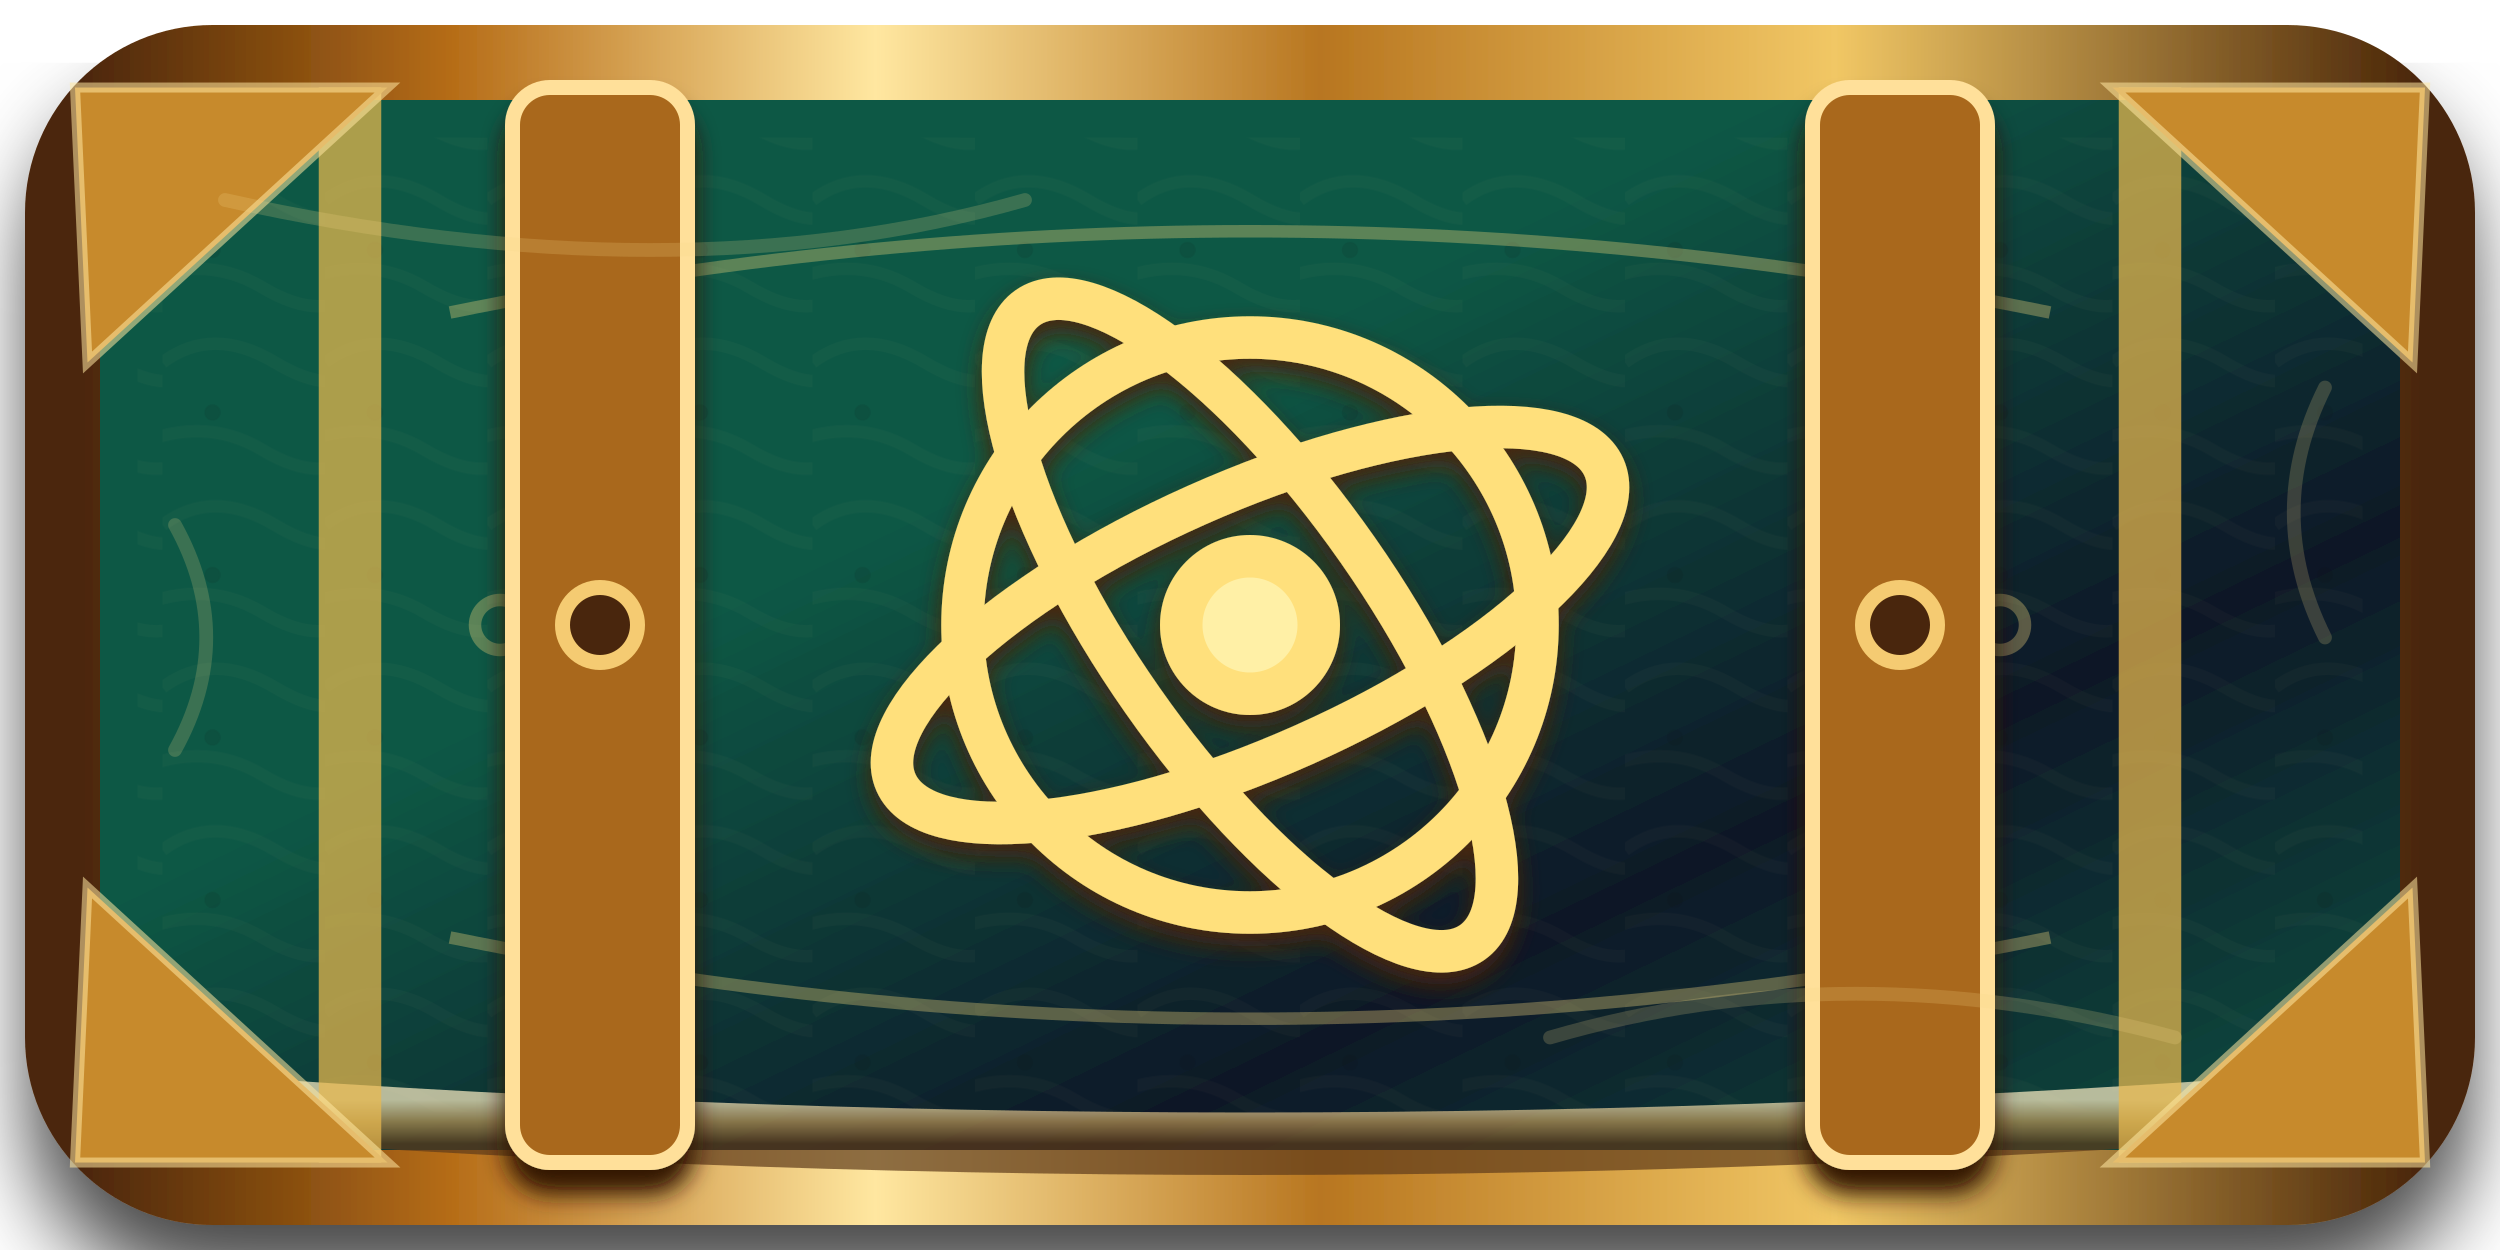
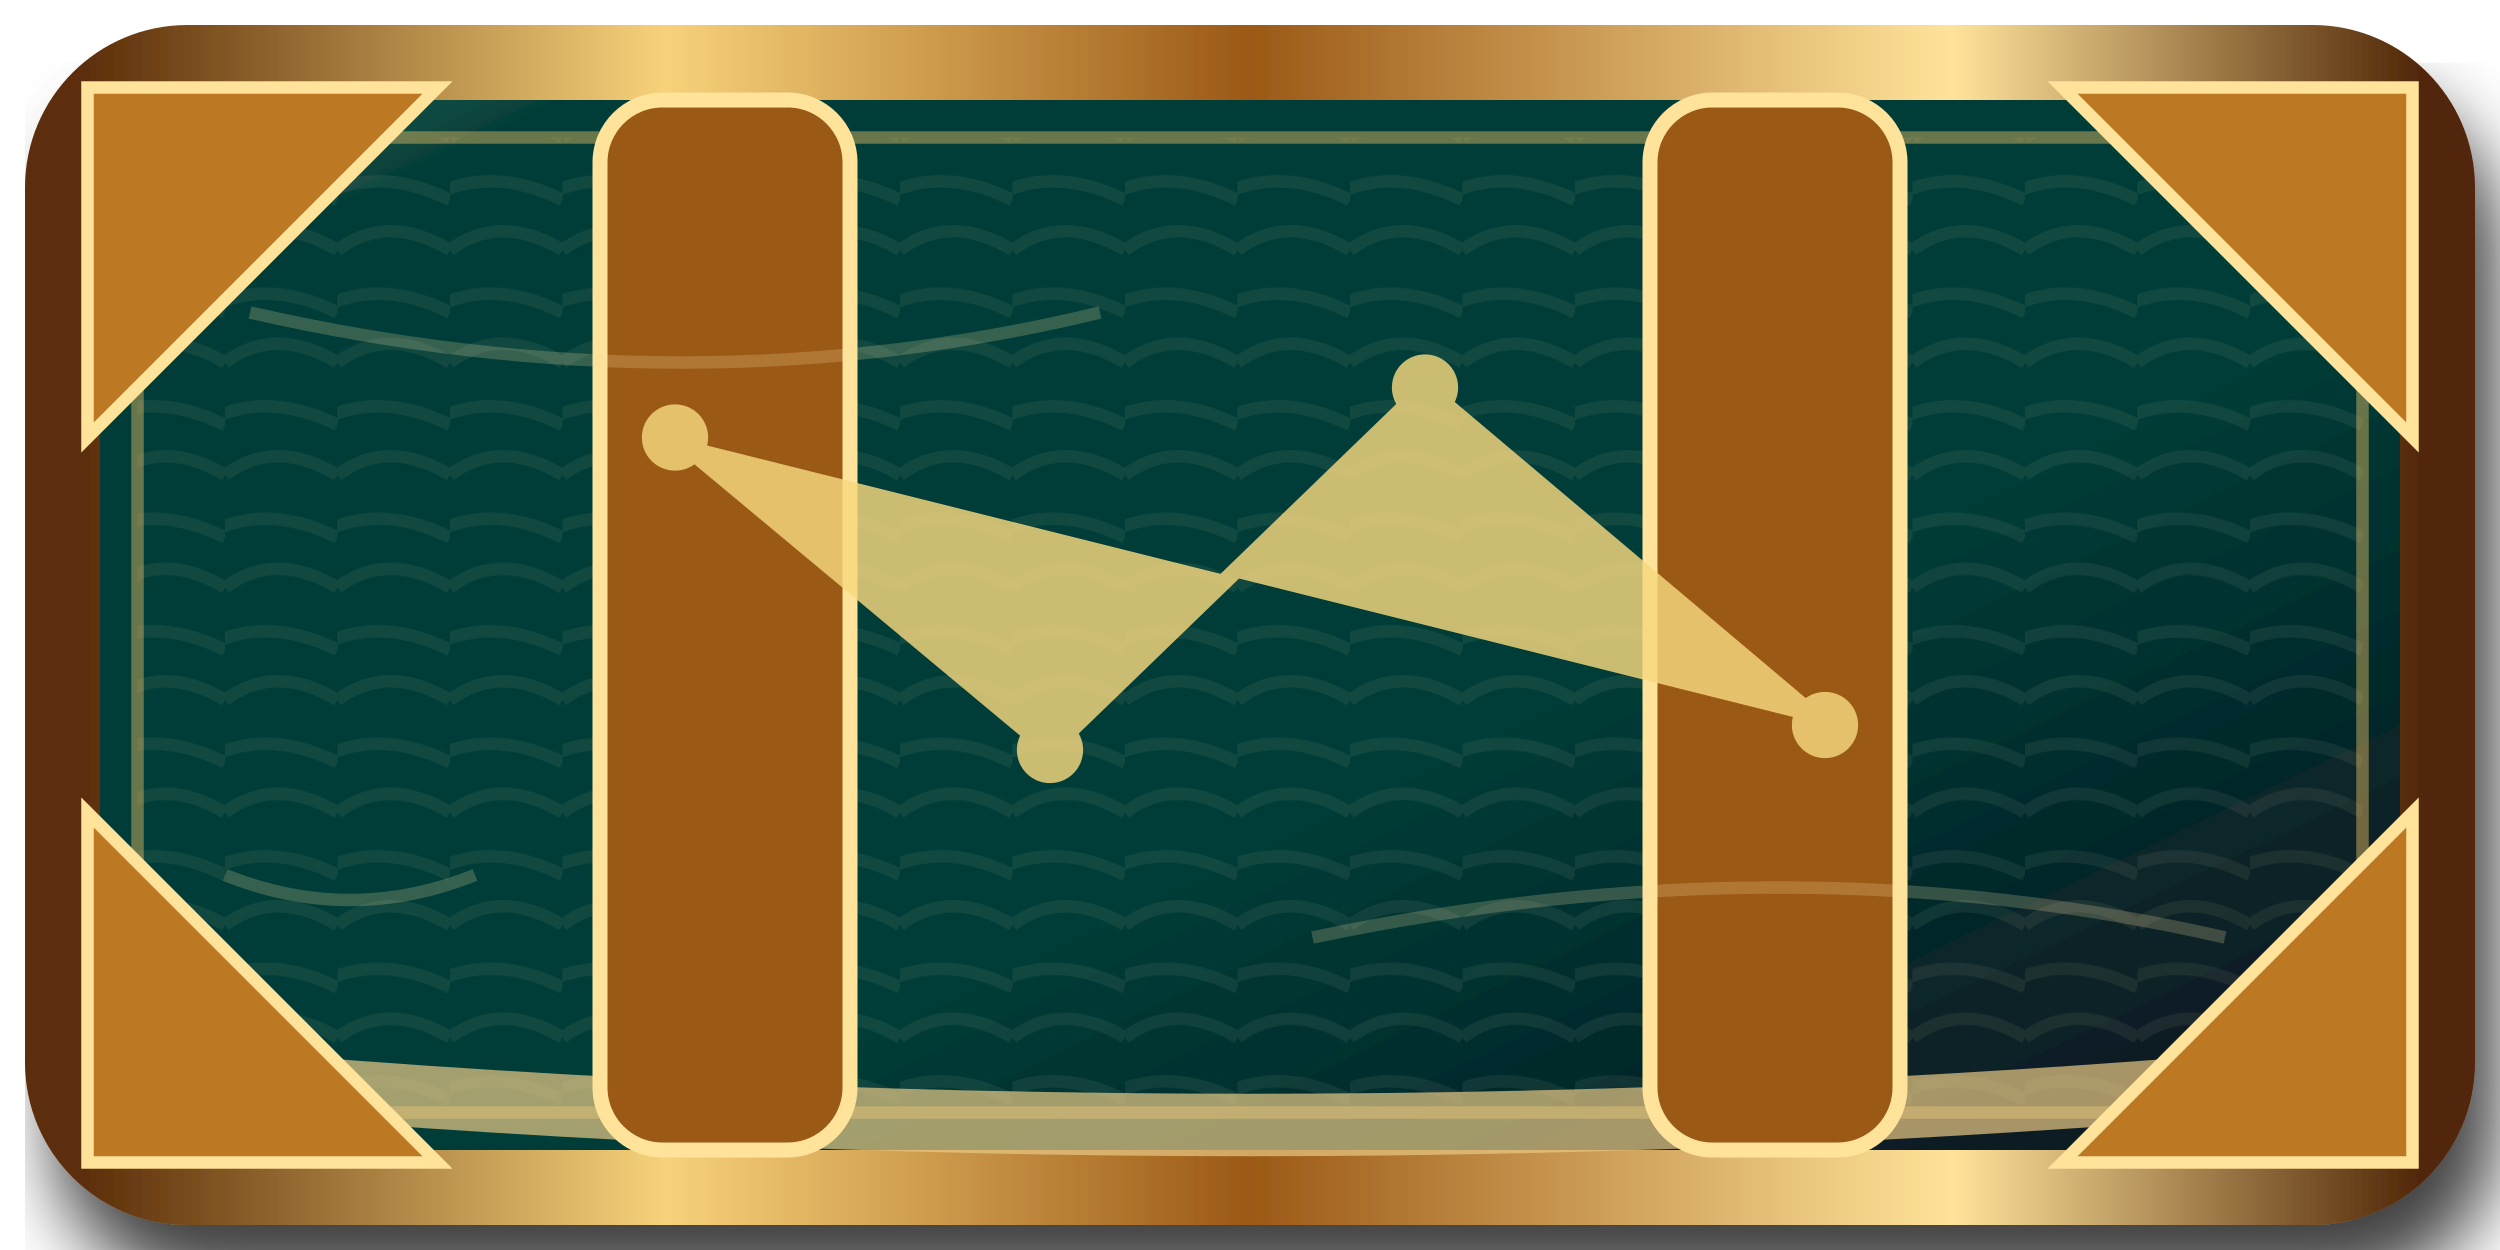
- <svg xmlns="http://www.w3.org/2000/svg" data-shape="2H" data-role="celestial-codex" viewBox="0 0 200 100">
+ <svg xmlns="http://www.w3.org/2000/svg" viewBox="0 0 200 100">
  <defs>
-     <linearGradient id="gold" x1="0" x2="1">
-       <stop stop-color="#4b2607" />
-       <stop offset=".16" stop-color="#b66d18" />
-       <stop offset=".34" stop-color="#ffe7a0" />
-       <stop offset=".53" stop-color="#b87620" />
-       <stop offset=".75" stop-color="#f1c765" />
-       <stop offset="1" stop-color="#4a2608" />
+     <linearGradient id="c" x2="1" y2="1">
+       <stop stop-color="#14806d" />
+       <stop offset=".12" stop-color="#063e38" />
+       <stop offset=".58" stop-color="#063e38" />
+       <stop offset="1" stop-color="#07101c" />
    </linearGradient>
-     <linearGradient id="leather" x1="0" y1="0" x2="1" y2="1">
-       <stop stop-color="#075845" />
-       <stop offset=".38" stop-color="#075845" />
-       <stop offset=".7" stop-color="#111827" />
-       <stop offset="1" stop-color="#075845" />
+     <linearGradient id="g">
+       <stop stop-color="#5b2d08" />
+       <stop offset=".25" stop-color="#f7d27a" />
+       <stop offset=".5" stop-color="#9b5916" />
+       <stop offset=".8" stop-color="#ffe39a" />
+       <stop offset="1" stop-color="#512707" />
    </linearGradient>
-     <linearGradient id="page" x1="0" y1="0" x2="0" y2="1">
-       <stop stop-color="#fff0c4" />
-       <stop offset=".5" stop-color="#b99454" />
-       <stop offset="1" stop-color="#5e3b19" />
-     </linearGradient>
-     <pattern id="grain" width="13" height="13" patternUnits="userSpaceOnUse">
-       <path d="M0 3Q4 0 9 3T16 3M-3 10Q3 7 8 10T16 10" fill="none" stroke="#ffe8a0" stroke-opacity=".075" />
-       <circle cx="4" cy="7" r=".65" fill="#08090c" opacity=".28" />
+     <pattern id="p" width="9" height="9" patternUnits="userSpaceOnUse">
+       <path d="M0 2q4-3 9 0M-2 7q5-3 11 0" fill="none" stroke="#fff1bb" stroke-opacity=".07" />
    </pattern>
-     <filter id="shadow" x="-20%" y="-25%" width="145%" height="165%">
-       <feDropShadow dx="0" dy="5" stdDeviation="3.5" flood-color="#000" flood-opacity=".72" />
+     <filter id="s" x="-20%" y="-20%" width="150%" height="160%">
+       <feDropShadow dy="5" stdDeviation="3" flood-opacity=".75" />
    </filter>
  </defs>
-   <g filter="url(#shadow)" fill="url(#leather)" stroke="url(#gold)" stroke-width="6">
-     <rect x="5" y="5" width="190" height="90" rx="12" />
+   <rect x="5" y="5" width="190" height="90" rx="10" fill="url(#c)" stroke="url(#g)" stroke-width="6" filter="url(#s)" />
+   <rect x="11" y="11" width="178" height="78" rx="7" fill="url(#p)" stroke="#e7bd62" stroke-opacity=".45" />
+   <path d="M12 86Q100 94 188 86" stroke="#e8c985" stroke-width="5" opacity=".7" fill="none" />
+   <g class="rib">
+     <path d="M58 10V90M142 10V90" />
+     <rect x="48" y="8" width="20" height="84" rx="5" />
+     <rect x="132" y="8" width="20" height="84" rx="5" />
  </g>
-   <g opacity=".34" fill="url(#grain)">
-     <rect x="11" y="11" width="178" height="78" rx="8" />
+   <g class="corner">
+     <path d="M7 7h28L21 21 7 35ZM193 7h-28l14 14 14 14ZM7 93h28L21 79 7 65ZM193 93h-28l14-14 14-14Z" />
  </g>
-   <path d="M10 88Q100 95 190 88" fill="none" stroke="url(#page)" stroke-width="5" opacity=".7" />
-   <path d="M28 7V93M172 7V93" class="band" />
-   <g fill="#c78a2c" stroke="#ffe7a0" stroke-opacity=".55" stroke-width=".8">
-     <path d="M6 7h25L19 18 7 29Z" />
-     <path d="M194 7h-25l12 11 12 11Z" />
-     <path d="M6 93h25L19 82 7 71Z" />
-     <path d="M194 93h-25l12-11 12-11Z" />
+   <g class="ink">
+     <path d="M54 35L84 60L114 31L146 58" />
+     <circle cx="54" cy="35" r="2" />
+     <circle cx="84" cy="60" r="2" />
+     <circle cx="114" cy="31" r="2" />
+     <circle cx="146" cy="58" r="2" />
  </g>
-   <g transform="translate(100 50)" class="motif">
-     <circle r="23" />
-     <ellipse rx="31" ry="10.5" transform="rotate(-24)" />
-     <ellipse rx="31" ry="10.5" transform="rotate(55)" />
-     <circle r="5.5" fill="#fff0a6" />
+   <g class="scratches">
+     <path d="M20 25q35 8 68 0M105 75q38-8 73 0M18 70q10 4 20 0" />
  </g>
-   <g fill="none" stroke="#f5d67c" stroke-opacity=".34" stroke-width="1">
-     <path d="M36 25Q100 12 164 25M36 75Q100 88 164 75" />
-     <circle cx="40" cy="50" r="2" />
-     <circle cx="160" cy="50" r="2" />
-   </g>
-   <style>.band{fill:none;stroke:#e9b94e;stroke-width:5;opacity:.72}.motif{fill:none;stroke:#ffe07c;stroke-width:3.4;stroke-linejoin:round;filter:drop-shadow(0 1px 1px #4a2508)}</style>
-   <g class="hardware">
-     <g transform="translate(48 0)">
-       <rect x="-7" y="7" width="14" height="86" rx="3" />
-       <circle cx="0" cy="50" r="3" />
-     </g>
-     <g transform="translate(152 0)">
-       <rect x="-7" y="7" width="14" height="86" rx="3" />
-       <circle cx="0" cy="50" r="3" />
-     </g>
-   </g>
-   <g class="wear" fill="none">
-     <path d="M18 16q36 8 64 0M124 83q24-7 50 0" />
-     <path d="M14 42q5 9 0 18M186 31q-5 10 0 20" />
-   </g>
-   <style>.hardware{fill:#a9681b;stroke:#ffe09a;stroke-width:1.2;filter:drop-shadow(0 2px 1px #321600)}.hardware circle{fill:#4a270b;stroke:#f5cb72}.wear{stroke:#f5d98b;stroke-opacity:.2;stroke-width:1.1;stroke-linecap:round}</style>
+   <style>.rib{fill:#9b5916;stroke:#ffe39a;stroke-width:1.2}.corner{fill:#bd7824;stroke:#ffe39a;stroke-width:1}.ink{fill:#f7d87e;stroke:#f7d87e;stroke-width:1.3;opacity:.82}.scratches{fill:none;stroke:#f8dea0;stroke-opacity:.22;stroke-width:1}</style>
</svg>
